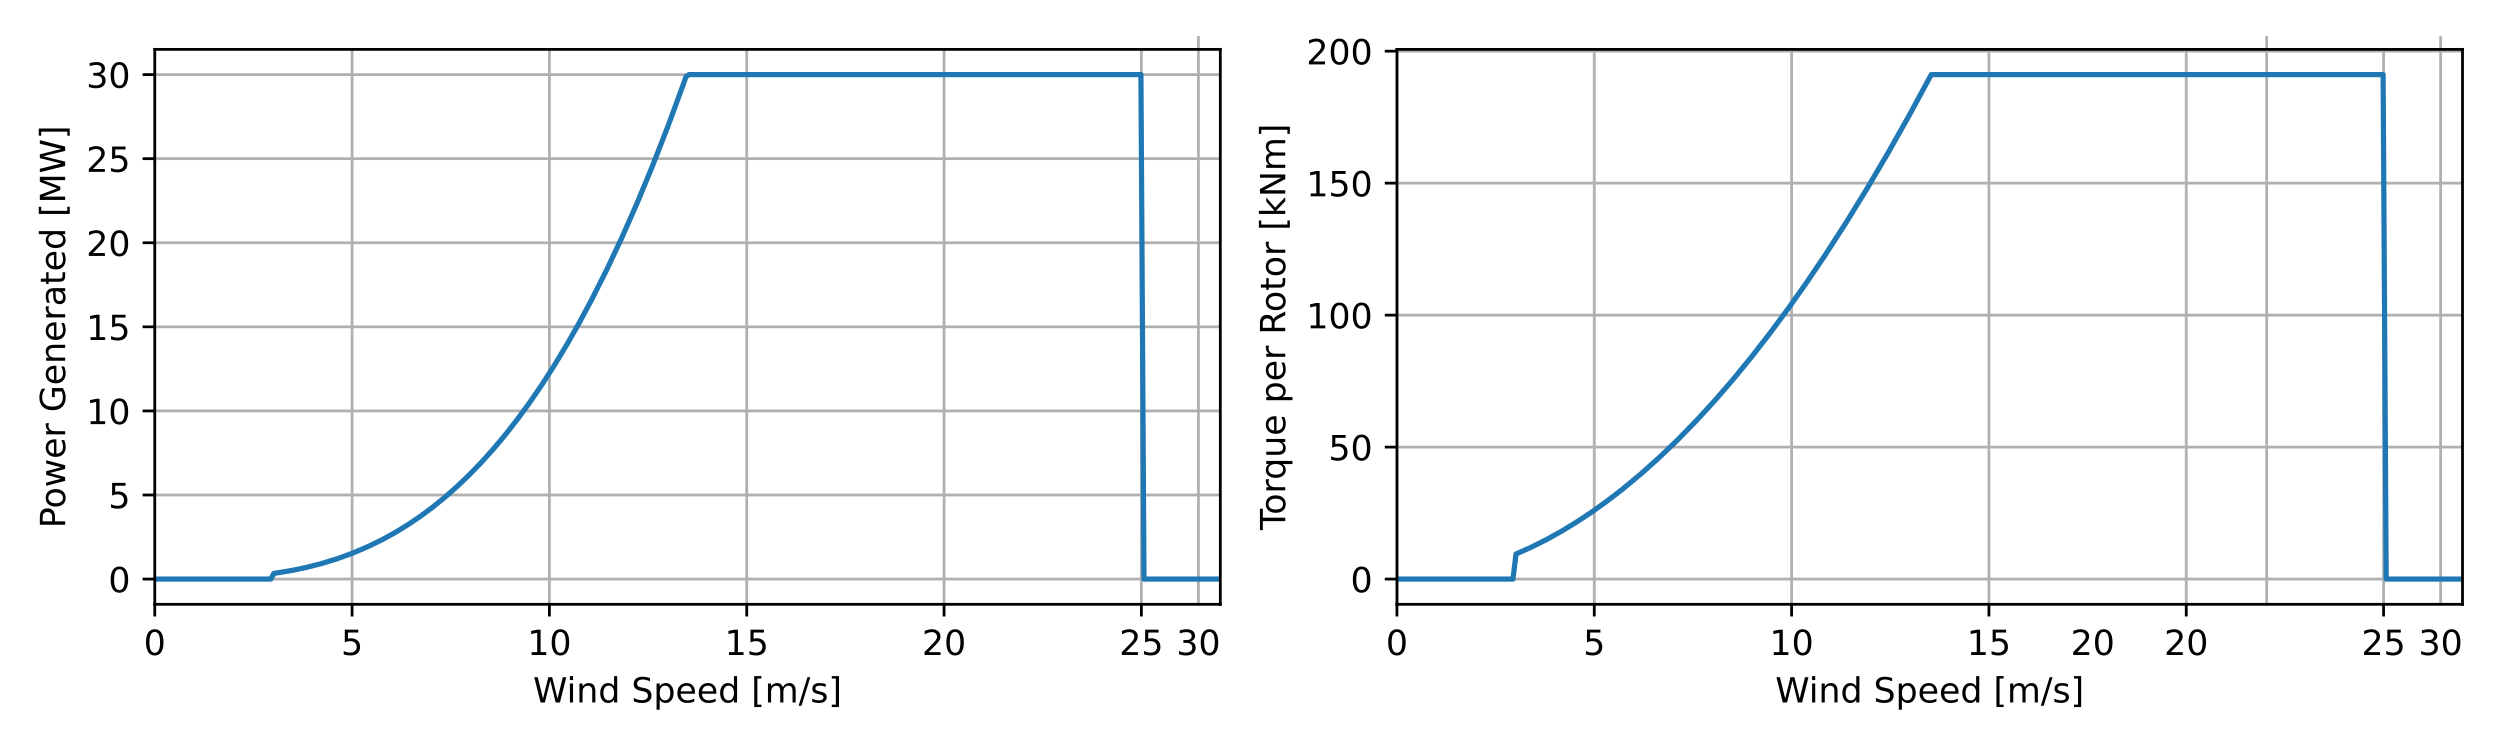
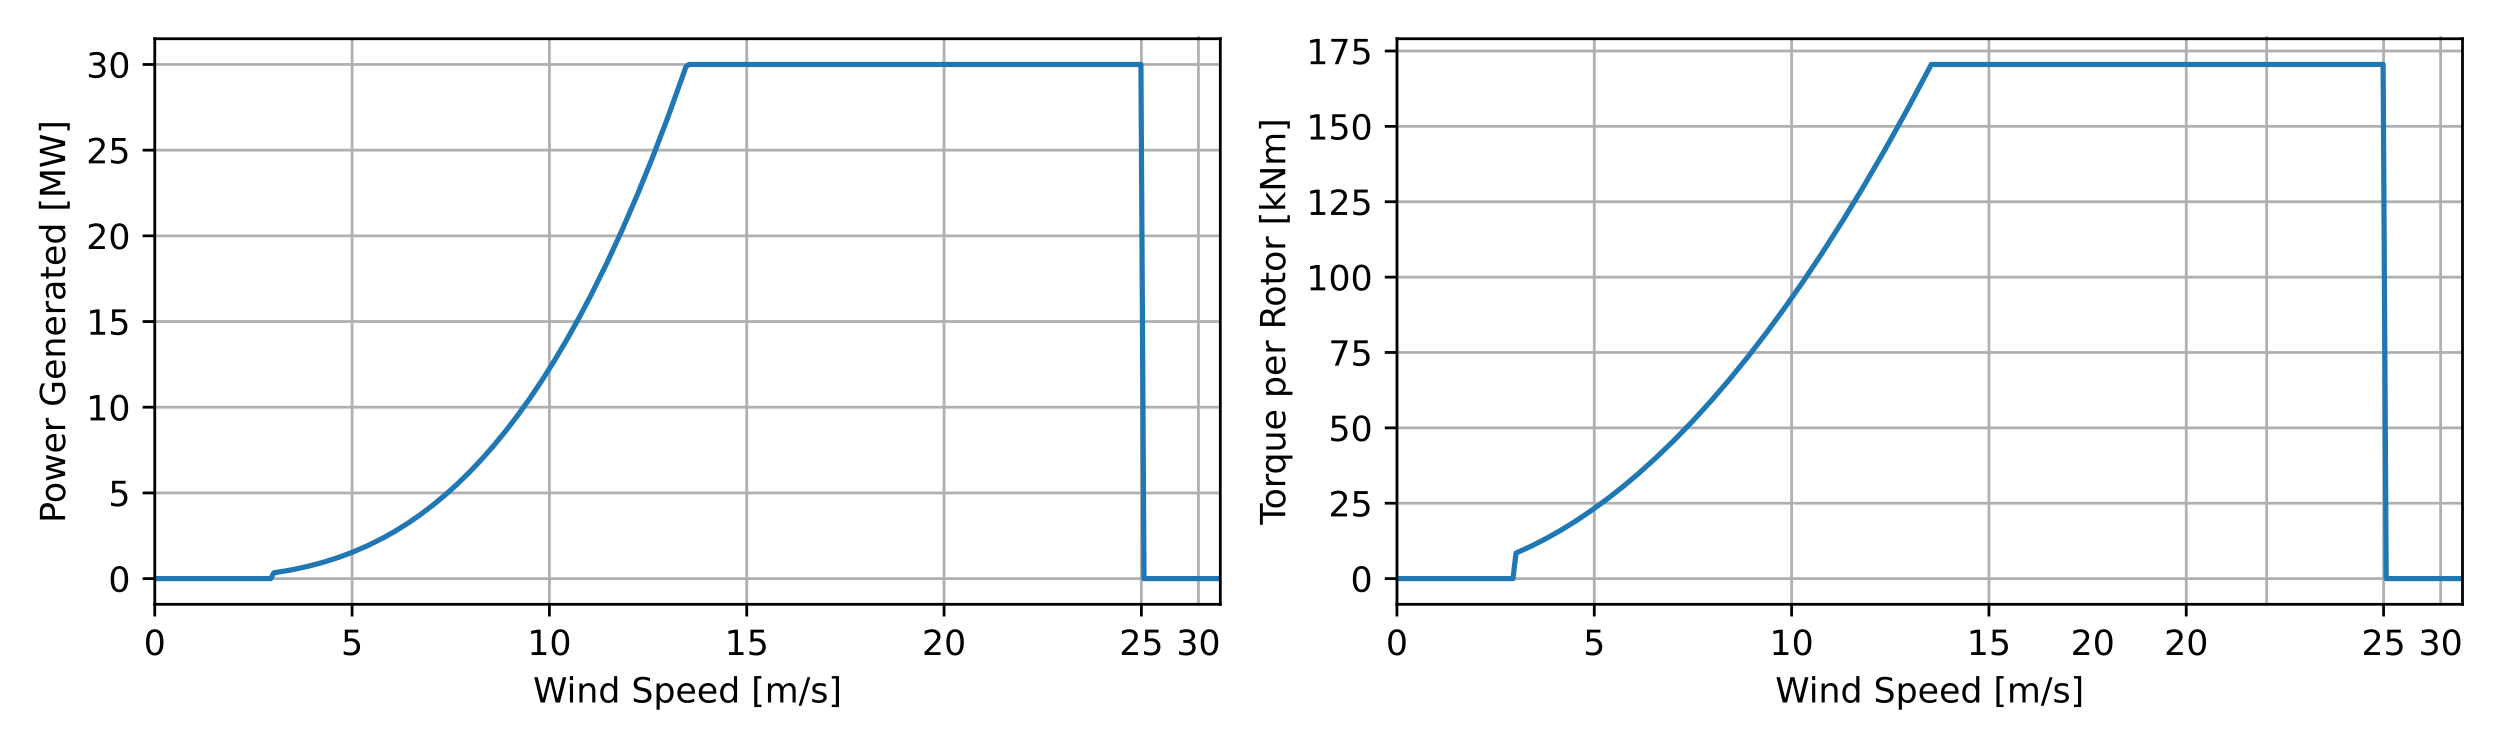
<svg xmlns="http://www.w3.org/2000/svg" xmlns:xlink="http://www.w3.org/1999/xlink" width="720pt" height="216pt" viewBox="0 0 720 216" version="1.1">
  <defs>
    <style type="text/css">*{stroke-linejoin: round; stroke-linecap: butt}</style>
  </defs>
  <g id="figure_1">
    <g id="patch_1">
      <path d="M 0 216  L 720 216  L 720 0  L 0 0  z " style="fill: #ffffff" />
    </g>
    <g id="axes_1">
      <g id="patch_2">
-         <path d="M 44.57 174.04  L 351.45 174.04  L 351.45 14.219  L 44.57 14.219  z " style="fill: #ffffff" />
+         <path d="M 44.57 174.04  L 351.45 174.04  L 351.45 11.16  L 44.57 11.16  z " style="fill: #ffffff" />
      </g>
      <g id="matplotlib.axis_1">
        <g id="xtick_1">
          <g id="line2d_1">
-             <path d="M 44.57 174.04  L 44.57 14.219  " clip-path="url(#p1d4675666b)" style="fill: none; stroke: #b0b0b0; stroke-width: 0.8; stroke-linecap: square" />
+             <path d="M 44.57 174.04  L 44.57 11.16  " clip-path="url(#p6509c32ba3)" style="fill: none; stroke: #b0b0b0; stroke-width: 0.8; stroke-linecap: square" />
          </g>
          <g id="line2d_2">
            <defs>
-               <path id="m14a64053a7" d="M 0 0  L 0 3.5  " style="stroke: #000000; stroke-width: 0.8" />
+               <path id="mec71f50dfd" d="M 0 0  L 0 3.5  " style="stroke: #000000; stroke-width: 0.8" />
            </defs>
            <g>
-               <use xlink:href="#m14a64053a7" x="44.57" y="174.04" style="stroke: #000000; stroke-width: 0.8" />
+               <use xlink:href="#mec71f50dfd" x="44.57" y="174.04" style="stroke: #000000; stroke-width: 0.8" />
            </g>
          </g>
          <g id="text_1">
            <g transform="translate(41.38875 188.6384) scale(0.1 -0.1)">
              <defs>
                <path id="DejaVuSans-30" d="M 2034 4250  Q 1547 4250 1301 3770  Q 1056 3291 1056 2328  Q 1056 1369 1301 889  Q 1547 409 2034 409  Q 2525 409 2770 889  Q 3016 1369 3016 2328  Q 3016 3291 2770 3770  Q 2525 4250 2034 4250  z M 2034 4750  Q 2819 4750 3233 4129  Q 3647 3509 3647 2328  Q 3647 1150 3233 529  Q 2819 -91 2034 -91  Q 1250 -91 836 529  Q 422 1150 422 2328  Q 422 3509 836 4129  Q 1250 4750 2034 4750  z " transform="scale(0.015625)" />
              </defs>
              <use xlink:href="#DejaVuSans-30" />
            </g>
          </g>
        </g>
        <g id="xtick_2">
          <g id="line2d_3">
-             <path d="M 101.4 174.04  L 101.4 14.219  " clip-path="url(#p1d4675666b)" style="fill: none; stroke: #b0b0b0; stroke-width: 0.8; stroke-linecap: square" />
+             <path d="M 101.4 174.04  L 101.4 11.16  " clip-path="url(#p6509c32ba3)" style="fill: none; stroke: #b0b0b0; stroke-width: 0.8; stroke-linecap: square" />
          </g>
          <g id="line2d_4">
            <g>
-               <use xlink:href="#m14a64053a7" x="101.4" y="174.04" style="stroke: #000000; stroke-width: 0.8" />
+               <use xlink:href="#mec71f50dfd" x="101.4" y="174.04" style="stroke: #000000; stroke-width: 0.8" />
            </g>
          </g>
          <g id="text_2">
            <g transform="translate(98.21838 188.6384) scale(0.1 -0.1)">
              <defs>
                <path id="DejaVuSans-35" d="M 691 4666  L 3169 4666  L 3169 4134  L 1269 4134  L 1269 2991  Q 1406 3038 1543 3061  Q 1681 3084 1819 3084  Q 2600 3084 3056 2656  Q 3513 2228 3513 1497  Q 3513 744 3044 326  Q 2575 -91 1722 -91  Q 1428 -91 1123 -41  Q 819 9 494 109  L 494 744  Q 775 591 1075 516  Q 1375 441 1709 441  Q 2250 441 2565 725  Q 2881 1009 2881 1497  Q 2881 1984 2565 2268  Q 2250 2553 1709 2553  Q 1456 2553 1204 2497  Q 953 2441 691 2322  L 691 4666  z " transform="scale(0.015625)" />
              </defs>
              <use xlink:href="#DejaVuSans-35" />
            </g>
          </g>
        </g>
        <g id="xtick_3">
          <g id="line2d_5">
-             <path d="M 158.229 174.04  L 158.229 14.219  " clip-path="url(#p1d4675666b)" style="fill: none; stroke: #b0b0b0; stroke-width: 0.8; stroke-linecap: square" />
+             <path d="M 158.229 174.04  L 158.229 11.16  " clip-path="url(#p6509c32ba3)" style="fill: none; stroke: #b0b0b0; stroke-width: 0.8; stroke-linecap: square" />
          </g>
          <g id="line2d_6">
            <g>
-               <use xlink:href="#m14a64053a7" x="158.229" y="174.04" style="stroke: #000000; stroke-width: 0.8" />
+               <use xlink:href="#mec71f50dfd" x="158.229" y="174.04" style="stroke: #000000; stroke-width: 0.8" />
            </g>
          </g>
          <g id="text_3">
            <g transform="translate(151.8668 188.6384) scale(0.1 -0.1)">
              <defs>
                <path id="DejaVuSans-31" d="M 794 531  L 1825 531  L 1825 4091  L 703 3866  L 703 4441  L 1819 4666  L 2450 4666  L 2450 531  L 3481 531  L 3481 0  L 794 0  L 794 531  z " transform="scale(0.015625)" />
              </defs>
              <use xlink:href="#DejaVuSans-31" />
              <use xlink:href="#DejaVuSans-30" x="63.623" />
            </g>
          </g>
        </g>
        <g id="xtick_4">
          <g id="line2d_7">
-             <path d="M 215.059 174.04  L 215.059 14.219  " clip-path="url(#p1d4675666b)" style="fill: none; stroke: #b0b0b0; stroke-width: 0.8; stroke-linecap: square" />
+             <path d="M 215.059 174.04  L 215.059 11.16  " clip-path="url(#p6509c32ba3)" style="fill: none; stroke: #b0b0b0; stroke-width: 0.8; stroke-linecap: square" />
          </g>
          <g id="line2d_8">
            <g>
-               <use xlink:href="#m14a64053a7" x="215.059" y="174.04" style="stroke: #000000; stroke-width: 0.8" />
+               <use xlink:href="#mec71f50dfd" x="215.059" y="174.04" style="stroke: #000000; stroke-width: 0.8" />
            </g>
          </g>
          <g id="text_4">
            <g transform="translate(208.6964 188.6384) scale(0.1 -0.1)">
              <use xlink:href="#DejaVuSans-31" />
              <use xlink:href="#DejaVuSans-35" x="63.623" />
            </g>
          </g>
        </g>
        <g id="xtick_5">
          <g id="line2d_9">
-             <path d="M 271.889 174.04  L 271.889 14.219  " clip-path="url(#p1d4675666b)" style="fill: none; stroke: #b0b0b0; stroke-width: 0.8; stroke-linecap: square" />
+             <path d="M 271.889 174.04  L 271.889 11.16  " clip-path="url(#p6509c32ba3)" style="fill: none; stroke: #b0b0b0; stroke-width: 0.8; stroke-linecap: square" />
          </g>
          <g id="line2d_10">
            <g>
-               <use xlink:href="#m14a64053a7" x="271.889" y="174.04" style="stroke: #000000; stroke-width: 0.8" />
+               <use xlink:href="#mec71f50dfd" x="271.889" y="174.04" style="stroke: #000000; stroke-width: 0.8" />
            </g>
          </g>
          <g id="text_5">
            <g transform="translate(265.526 188.6384) scale(0.1 -0.1)">
              <defs>
                <path id="DejaVuSans-32" d="M 1228 531  L 3431 531  L 3431 0  L 469 0  L 469 531  Q 828 903 1448 1529  Q 2069 2156 2228 2338  Q 2531 2678 2651 2914  Q 2772 3150 2772 3378  Q 2772 3750 2511 3984  Q 2250 4219 1831 4219  Q 1534 4219 1204 4116  Q 875 4013 500 3803  L 500 4441  Q 881 4594 1212 4672  Q 1544 4750 1819 4750  Q 2544 4750 2975 4387  Q 3406 4025 3406 3419  Q 3406 3131 3298 2873  Q 3191 2616 2906 2266  Q 2828 2175 2409 1742  Q 1991 1309 1228 531  z " transform="scale(0.015625)" />
              </defs>
              <use xlink:href="#DejaVuSans-32" />
              <use xlink:href="#DejaVuSans-30" x="63.623" />
            </g>
          </g>
        </g>
        <g id="xtick_6">
          <g id="line2d_11">
-             <path d="M 328.718 174.04  L 328.718 14.219  " clip-path="url(#p1d4675666b)" style="fill: none; stroke: #b0b0b0; stroke-width: 0.8; stroke-linecap: square" />
+             <path d="M 328.718 174.04  L 328.718 11.16  " clip-path="url(#p6509c32ba3)" style="fill: none; stroke: #b0b0b0; stroke-width: 0.8; stroke-linecap: square" />
          </g>
          <g id="line2d_12">
            <g>
-               <use xlink:href="#m14a64053a7" x="328.718" y="174.04" style="stroke: #000000; stroke-width: 0.8" />
+               <use xlink:href="#mec71f50dfd" x="328.718" y="174.04" style="stroke: #000000; stroke-width: 0.8" />
            </g>
          </g>
          <g id="text_6">
            <g transform="translate(322.3556 188.6384) scale(0.1 -0.1)">
              <use xlink:href="#DejaVuSans-32" />
              <use xlink:href="#DejaVuSans-35" x="63.623" />
            </g>
          </g>
        </g>
        <g id="xtick_7">
          <g id="line2d_13">
            <path d="M 345.15 174.04  L 345.15 10.8  " clip-path="url(#pba02315aa2)" style="fill: none; stroke: #b0b0b0; stroke-width: 0.8; stroke-linecap: square" />
          </g>
          <g id="line2d_14">
            <g>
              <use xlink:href="#m69f1513c51" x="345.15" y="174.04" style="stroke: #000000; stroke-width: 0.8" />
            </g>
          </g>
          <g id="text_7">
            <g transform="translate(338.7875 188.6384) scale(0.1 -0.1)">
              <defs>
                <path id="DejaVuSans-33" d="M 2597 2516  Q 3050 2419 3304 2112  Q 3559 1806 3559 1356  Q 3559 666 3084 287  Q 2609 -91 1734 -91  Q 1441 -91 1130 -33  Q 819 25 488 141  L 488 750  Q 750 597 1062 519  Q 1375 441 1716 441  Q 2309 441 2620 675  Q 2931 909 2931 1356  Q 2931 1769 2642 2001  Q 2353 2234 1838 2234  L 1294 2234  L 1294 2753  L 1863 2753  Q 2328 2753 2575 2939  Q 2822 3125 2822 3475  Q 2822 3834 2567 4026  Q 2313 4219 1838 4219  Q 1578 4219 1281 4162  Q 984 4106 628 3988  L 628 4550  Q 988 4650 1302 4700  Q 1616 4750 1894 4750  Q 2613 4750 3031 4423  Q 3450 4097 3450 3541  Q 3450 3153 3228 2886  Q 3006 2619 2597 2516  z " transform="scale(0.015625)" />
              </defs>
              <use xlink:href="#DejaVuSans-33" />
              <use xlink:href="#DejaVuSans-30" x="63.623" />
            </g>
          </g>
        </g>
        <g id="text_8">
          <g transform="translate(153.5319 202.3166) scale(0.1 -0.1)">
            <defs>
              <path id="DejaVuSans-57" d="M 213 4666  L 850 4666  L 1831 722  L 2809 4666  L 3519 4666  L 4500 722  L 5478 4666  L 6119 4666  L 4947 0  L 4153 0  L 3169 4050  L 2175 0  L 1381 0  L 213 4666  z " transform="scale(0.015625)" />
              <path id="DejaVuSans-69" d="M 603 3500  L 1178 3500  L 1178 0  L 603 0  L 603 3500  z M 603 4863  L 1178 4863  L 1178 4134  L 603 4134  L 603 4863  z " transform="scale(0.015625)" />
              <path id="DejaVuSans-6e" d="M 3513 2113  L 3513 0  L 2938 0  L 2938 2094  Q 2938 2591 2744 2837  Q 2550 3084 2163 3084  Q 1697 3084 1428 2787  Q 1159 2491 1159 1978  L 1159 0  L 581 0  L 581 3500  L 1159 3500  L 1159 2956  Q 1366 3272 1645 3428  Q 1925 3584 2291 3584  Q 2894 3584 3203 3211  Q 3513 2838 3513 2113  z " transform="scale(0.015625)" />
              <path id="DejaVuSans-64" d="M 2906 2969  L 2906 4863  L 3481 4863  L 3481 0  L 2906 0  L 2906 525  Q 2725 213 2448 61  Q 2172 -91 1784 -91  Q 1150 -91 751 415  Q 353 922 353 1747  Q 353 2572 751 3078  Q 1150 3584 1784 3584  Q 2172 3584 2448 3432  Q 2725 3281 2906 2969  z M 947 1747  Q 947 1113 1208 752  Q 1469 391 1925 391  Q 2381 391 2643 752  Q 2906 1113 2906 1747  Q 2906 2381 2643 2742  Q 2381 3103 1925 3103  Q 1469 3103 1208 2742  Q 947 2381 947 1747  z " transform="scale(0.015625)" />
              <path id="DejaVuSans-20" transform="scale(0.015625)" />
              <path id="DejaVuSans-53" d="M 3425 4513  L 3425 3897  Q 3066 4069 2747 4153  Q 2428 4238 2131 4238  Q 1616 4238 1336 4038  Q 1056 3838 1056 3469  Q 1056 3159 1242 3001  Q 1428 2844 1947 2747  L 2328 2669  Q 3034 2534 3370 2195  Q 3706 1856 3706 1288  Q 3706 609 3251 259  Q 2797 -91 1919 -91  Q 1588 -91 1214 -16  Q 841 59 441 206  L 441 856  Q 825 641 1194 531  Q 1563 422 1919 422  Q 2459 422 2753 634  Q 3047 847 3047 1241  Q 3047 1584 2836 1778  Q 2625 1972 2144 2069  L 1759 2144  Q 1053 2284 737 2584  Q 422 2884 422 3419  Q 422 4038 858 4394  Q 1294 4750 2059 4750  Q 2388 4750 2728 4690  Q 3069 4631 3425 4513  z " transform="scale(0.015625)" />
              <path id="DejaVuSans-70" d="M 1159 525  L 1159 -1331  L 581 -1331  L 581 3500  L 1159 3500  L 1159 2969  Q 1341 3281 1617 3432  Q 1894 3584 2278 3584  Q 2916 3584 3314 3078  Q 3713 2572 3713 1747  Q 3713 922 3314 415  Q 2916 -91 2278 -91  Q 1894 -91 1617 61  Q 1341 213 1159 525  z M 3116 1747  Q 3116 2381 2855 2742  Q 2594 3103 2138 3103  Q 1681 3103 1420 2742  Q 1159 2381 1159 1747  Q 1159 1113 1420 752  Q 1681 391 2138 391  Q 2594 391 2855 752  Q 3116 1113 3116 1747  z " transform="scale(0.015625)" />
              <path id="DejaVuSans-65" d="M 3597 1894  L 3597 1613  L 953 1613  Q 991 1019 1311 708  Q 1631 397 2203 397  Q 2534 397 2845 478  Q 3156 559 3463 722  L 3463 178  Q 3153 47 2828 -22  Q 2503 -91 2169 -91  Q 1331 -91 842 396  Q 353 884 353 1716  Q 353 2575 817 3079  Q 1281 3584 2069 3584  Q 2775 3584 3186 3129  Q 3597 2675 3597 1894  z M 3022 2063  Q 3016 2534 2758 2815  Q 2500 3097 2075 3097  Q 1594 3097 1305 2825  Q 1016 2553 972 2059  L 3022 2063  z " transform="scale(0.015625)" />
              <path id="DejaVuSans-5b" d="M 550 4863  L 1875 4863  L 1875 4416  L 1125 4416  L 1125 -397  L 1875 -397  L 1875 -844  L 550 -844  L 550 4863  z " transform="scale(0.015625)" />
              <path id="DejaVuSans-6d" d="M 3328 2828  Q 3544 3216 3844 3400  Q 4144 3584 4550 3584  Q 5097 3584 5394 3201  Q 5691 2819 5691 2113  L 5691 0  L 5113 0  L 5113 2094  Q 5113 2597 4934 2840  Q 4756 3084 4391 3084  Q 3944 3084 3684 2787  Q 3425 2491 3425 1978  L 3425 0  L 2847 0  L 2847 2094  Q 2847 2600 2669 2842  Q 2491 3084 2119 3084  Q 1678 3084 1418 2786  Q 1159 2488 1159 1978  L 1159 0  L 581 0  L 581 3500  L 1159 3500  L 1159 2956  Q 1356 3278 1631 3431  Q 1906 3584 2284 3584  Q 2666 3584 2933 3390  Q 3200 3197 3328 2828  z " transform="scale(0.015625)" />
              <path id="DejaVuSans-2f" d="M 1625 4666  L 2156 4666  L 531 -594  L 0 -594  L 1625 4666  z " transform="scale(0.015625)" />
              <path id="DejaVuSans-73" d="M 2834 3397  L 2834 2853  Q 2591 2978 2328 3040  Q 2066 3103 1784 3103  Q 1356 3103 1142 2972  Q 928 2841 928 2578  Q 928 2378 1081 2264  Q 1234 2150 1697 2047  L 1894 2003  Q 2506 1872 2764 1633  Q 3022 1394 3022 966  Q 3022 478 2636 193  Q 2250 -91 1575 -91  Q 1294 -91 989 -36  Q 684 19 347 128  L 347 722  Q 666 556 975 473  Q 1284 391 1588 391  Q 1994 391 2212 530  Q 2431 669 2431 922  Q 2431 1156 2273 1281  Q 2116 1406 1581 1522  L 1381 1569  Q 847 1681 609 1914  Q 372 2147 372 2553  Q 372 3047 722 3315  Q 1072 3584 1716 3584  Q 2034 3584 2315 3537  Q 2597 3491 2834 3397  z " transform="scale(0.015625)" />
              <path id="DejaVuSans-5d" d="M 1947 4863  L 1947 -844  L 622 -844  L 622 -397  L 1369 -397  L 1369 4416  L 622 4416  L 622 4863  L 1947 4863  z " transform="scale(0.015625)" />
            </defs>
            <use xlink:href="#DejaVuSans-57" />
            <use xlink:href="#DejaVuSans-69" x="96.627" />
            <use xlink:href="#DejaVuSans-6e" x="124.41" />
            <use xlink:href="#DejaVuSans-64" x="187.789" />
            <use xlink:href="#DejaVuSans-20" x="251.266" />
            <use xlink:href="#DejaVuSans-53" x="283.053" />
            <use xlink:href="#DejaVuSans-70" x="346.529" />
            <use xlink:href="#DejaVuSans-65" x="410.006" />
            <use xlink:href="#DejaVuSans-65" x="471.529" />
            <use xlink:href="#DejaVuSans-64" x="533.053" />
            <use xlink:href="#DejaVuSans-20" x="596.529" />
            <use xlink:href="#DejaVuSans-5b" x="628.316" />
            <use xlink:href="#DejaVuSans-6d" x="667.33" />
            <use xlink:href="#DejaVuSans-2f" x="764.742" />
            <use xlink:href="#DejaVuSans-73" x="798.434" />
            <use xlink:href="#DejaVuSans-5d" x="850.533" />
          </g>
        </g>
      </g>
      <g id="matplotlib.axis_2">
        <g id="ytick_1">
          <g id="line2d_13">
-             <path d="M 44.57 166.775  L 351.45 166.775  " clip-path="url(#p1d4675666b)" style="fill: none; stroke: #b0b0b0; stroke-width: 0.8; stroke-linecap: square" />
+             <path d="M 44.57 166.636  L 351.45 166.636  " clip-path="url(#p6509c32ba3)" style="fill: none; stroke: #b0b0b0; stroke-width: 0.8; stroke-linecap: square" />
          </g>
          <g id="line2d_14">
            <defs>
-               <path id="m41e7b61bcc" d="M 0 0  L -3.5 0  " style="stroke: #000000; stroke-width: 0.8" />
+               <path id="m50704ed77e" d="M 0 0  L -3.5 0  " style="stroke: #000000; stroke-width: 0.8" />
            </defs>
            <g>
-               <use xlink:href="#m41e7b61bcc" x="44.57" y="166.775" style="stroke: #000000; stroke-width: 0.8" />
+               <use xlink:href="#m50704ed77e" x="44.57" y="166.636" style="stroke: #000000; stroke-width: 0.8" />
            </g>
          </g>
          <g id="text_8">
-             <g transform="translate(31.2075 170.5746) scale(0.1 -0.1)">
+             <g transform="translate(31.2075 170.4356) scale(0.1 -0.1)">
              <use xlink:href="#DejaVuSans-30" />
            </g>
          </g>
        </g>
        <g id="ytick_2">
          <g id="line2d_15">
-             <path d="M 44.57 142.56  L 351.45 142.56  " clip-path="url(#p1d4675666b)" style="fill: none; stroke: #b0b0b0; stroke-width: 0.8; stroke-linecap: square" />
+             <path d="M 44.57 141.958  L 351.45 141.958  " clip-path="url(#p6509c32ba3)" style="fill: none; stroke: #b0b0b0; stroke-width: 0.8; stroke-linecap: square" />
          </g>
          <g id="line2d_16">
            <g>
-               <use xlink:href="#m41e7b61bcc" x="44.57" y="142.56" style="stroke: #000000; stroke-width: 0.8" />
+               <use xlink:href="#m50704ed77e" x="44.57" y="141.958" style="stroke: #000000; stroke-width: 0.8" />
            </g>
          </g>
          <g id="text_9">
-             <g transform="translate(31.2075 146.3593) scale(0.1 -0.1)">
+             <g transform="translate(31.2075 145.7568) scale(0.1 -0.1)">
              <use xlink:href="#DejaVuSans-35" />
            </g>
          </g>
        </g>
        <g id="ytick_3">
          <g id="line2d_17">
-             <path d="M 44.57 118.345  L 351.45 118.345  " clip-path="url(#p1d4675666b)" style="fill: none; stroke: #b0b0b0; stroke-width: 0.8; stroke-linecap: square" />
+             <path d="M 44.57 117.279  L 351.45 117.279  " clip-path="url(#p6509c32ba3)" style="fill: none; stroke: #b0b0b0; stroke-width: 0.8; stroke-linecap: square" />
          </g>
          <g id="line2d_18">
            <g>
-               <use xlink:href="#m41e7b61bcc" x="44.57" y="118.345" style="stroke: #000000; stroke-width: 0.8" />
+               <use xlink:href="#m50704ed77e" x="44.57" y="117.279" style="stroke: #000000; stroke-width: 0.8" />
            </g>
          </g>
          <g id="text_10">
-             <g transform="translate(24.845 122.144) scale(0.1 -0.1)">
+             <g transform="translate(24.845 121.0779) scale(0.1 -0.1)">
              <use xlink:href="#DejaVuSans-31" />
              <use xlink:href="#DejaVuSans-30" x="63.623" />
            </g>
          </g>
        </g>
        <g id="ytick_4">
          <g id="line2d_19">
-             <path d="M 44.57 94.13  L 351.45 94.13  " clip-path="url(#p1d4675666b)" style="fill: none; stroke: #b0b0b0; stroke-width: 0.8; stroke-linecap: square" />
+             <path d="M 44.57 92.6  L 351.45 92.6  " clip-path="url(#p6509c32ba3)" style="fill: none; stroke: #b0b0b0; stroke-width: 0.8; stroke-linecap: square" />
          </g>
          <g id="line2d_20">
            <g>
-               <use xlink:href="#m41e7b61bcc" x="44.57" y="94.13" style="stroke: #000000; stroke-width: 0.8" />
+               <use xlink:href="#m50704ed77e" x="44.57" y="92.6" style="stroke: #000000; stroke-width: 0.8" />
            </g>
          </g>
          <g id="text_11">
-             <g transform="translate(24.845 97.92874) scale(0.1 -0.1)">
+             <g transform="translate(24.845 96.39913) scale(0.1 -0.1)">
              <use xlink:href="#DejaVuSans-31" />
              <use xlink:href="#DejaVuSans-35" x="63.623" />
            </g>
          </g>
        </g>
        <g id="ytick_5">
          <g id="line2d_21">
-             <path d="M 44.57 69.914  L 351.45 69.914  " clip-path="url(#p1d4675666b)" style="fill: none; stroke: #b0b0b0; stroke-width: 0.8; stroke-linecap: square" />
+             <path d="M 44.57 67.921  L 351.45 67.921  " clip-path="url(#p6509c32ba3)" style="fill: none; stroke: #b0b0b0; stroke-width: 0.8; stroke-linecap: square" />
          </g>
          <g id="line2d_22">
            <g>
-               <use xlink:href="#m41e7b61bcc" x="44.57" y="69.914" style="stroke: #000000; stroke-width: 0.8" />
+               <use xlink:href="#m50704ed77e" x="44.57" y="67.921" style="stroke: #000000; stroke-width: 0.8" />
            </g>
          </g>
          <g id="text_12">
-             <g transform="translate(24.845 73.71345) scale(0.1 -0.1)">
+             <g transform="translate(24.845 71.72032) scale(0.1 -0.1)">
              <use xlink:href="#DejaVuSans-32" />
              <use xlink:href="#DejaVuSans-30" x="63.623" />
            </g>
          </g>
        </g>
        <g id="ytick_6">
          <g id="line2d_23">
-             <path d="M 44.57 45.699  L 351.45 45.699  " clip-path="url(#p1d4675666b)" style="fill: none; stroke: #b0b0b0; stroke-width: 0.8; stroke-linecap: square" />
+             <path d="M 44.57 43.242  L 351.45 43.242  " clip-path="url(#p6509c32ba3)" style="fill: none; stroke: #b0b0b0; stroke-width: 0.8; stroke-linecap: square" />
          </g>
          <g id="line2d_24">
            <g>
-               <use xlink:href="#m41e7b61bcc" x="44.57" y="45.699" style="stroke: #000000; stroke-width: 0.8" />
+               <use xlink:href="#m50704ed77e" x="44.57" y="43.242" style="stroke: #000000; stroke-width: 0.8" />
            </g>
          </g>
          <g id="text_13">
-             <g transform="translate(24.845 49.49815) scale(0.1 -0.1)">
+             <g transform="translate(24.845 47.04151) scale(0.1 -0.1)">
              <use xlink:href="#DejaVuSans-32" />
              <use xlink:href="#DejaVuSans-35" x="63.623" />
            </g>
          </g>
        </g>
        <g id="ytick_7">
          <g id="line2d_25">
-             <path d="M 44.57 21.484  L 351.45 21.484  " clip-path="url(#p1d4675666b)" style="fill: none; stroke: #b0b0b0; stroke-width: 0.8; stroke-linecap: square" />
+             <path d="M 44.57 18.563  L 351.45 18.563  " clip-path="url(#p6509c32ba3)" style="fill: none; stroke: #b0b0b0; stroke-width: 0.8; stroke-linecap: square" />
          </g>
          <g id="line2d_26">
            <g>
-               <use xlink:href="#m41e7b61bcc" x="44.57" y="21.484" style="stroke: #000000; stroke-width: 0.8" />
+               <use xlink:href="#m50704ed77e" x="44.57" y="18.563" style="stroke: #000000; stroke-width: 0.8" />
            </g>
          </g>
          <g id="text_14">
-             <g transform="translate(24.845 25.28286) scale(0.1 -0.1)">
+             <g transform="translate(24.845 22.36269) scale(0.1 -0.1)">
              <defs>
                <path id="DejaVuSans-33" d="M 2597 2516  Q 3050 2419 3304 2112  Q 3559 1806 3559 1356  Q 3559 666 3084 287  Q 2609 -91 1734 -91  Q 1441 -91 1130 -33  Q 819 25 488 141  L 488 750  Q 750 597 1062 519  Q 1375 441 1716 441  Q 2309 441 2620 675  Q 2931 909 2931 1356  Q 2931 1769 2642 2001  Q 2353 2234 1838 2234  L 1294 2234  L 1294 2753  L 1863 2753  Q 2328 2753 2575 2939  Q 2822 3125 2822 3475  Q 2822 3834 2567 4026  Q 2313 4219 1838 4219  Q 1578 4219 1281 4162  Q 984 4106 628 3988  L 628 4550  Q 988 4650 1302 4700  Q 1616 4750 1894 4750  Q 2613 4750 3031 4423  Q 3450 4097 3450 3541  Q 3450 3153 3228 2886  Q 3006 2619 2597 2516  z " transform="scale(0.015625)" />
              </defs>
              <use xlink:href="#DejaVuSans-33" />
              <use xlink:href="#DejaVuSans-30" x="63.623" />
            </g>
          </g>
        </g>
        <g id="text_15">
-           <g transform="translate(18.76531 152.1077) rotate(-90) scale(0.1 -0.1)">
+           <g transform="translate(18.76531 150.578) rotate(-90) scale(0.1 -0.1)">
            <defs>
              <path id="DejaVuSans-50" d="M 1259 4147  L 1259 2394  L 2053 2394  Q 2494 2394 2734 2622  Q 2975 2850 2975 3272  Q 2975 3691 2734 3919  Q 2494 4147 2053 4147  L 1259 4147  z M 628 4666  L 2053 4666  Q 2838 4666 3239 4311  Q 3641 3956 3641 3272  Q 3641 2581 3239 2228  Q 2838 1875 2053 1875  L 1259 1875  L 1259 0  L 628 0  L 628 4666  z " transform="scale(0.015625)" />
              <path id="DejaVuSans-6f" d="M 1959 3097  Q 1497 3097 1228 2736  Q 959 2375 959 1747  Q 959 1119 1226 758  Q 1494 397 1959 397  Q 2419 397 2687 759  Q 2956 1122 2956 1747  Q 2956 2369 2687 2733  Q 2419 3097 1959 3097  z M 1959 3584  Q 2709 3584 3137 3096  Q 3566 2609 3566 1747  Q 3566 888 3137 398  Q 2709 -91 1959 -91  Q 1206 -91 779 398  Q 353 888 353 1747  Q 353 2609 779 3096  Q 1206 3584 1959 3584  z " transform="scale(0.015625)" />
              <path id="DejaVuSans-77" d="M 269 3500  L 844 3500  L 1563 769  L 2278 3500  L 2956 3500  L 3675 769  L 4391 3500  L 4966 3500  L 4050 0  L 3372 0  L 2619 2869  L 1863 0  L 1184 0  L 269 3500  z " transform="scale(0.015625)" />
              <path id="DejaVuSans-72" d="M 2631 2963  Q 2534 3019 2420 3045  Q 2306 3072 2169 3072  Q 1681 3072 1420 2755  Q 1159 2438 1159 1844  L 1159 0  L 581 0  L 581 3500  L 1159 3500  L 1159 2956  Q 1341 3275 1631 3429  Q 1922 3584 2338 3584  Q 2397 3584 2469 3576  Q 2541 3569 2628 3553  L 2631 2963  z " transform="scale(0.015625)" />
              <path id="DejaVuSans-47" d="M 3809 666  L 3809 1919  L 2778 1919  L 2778 2438  L 4434 2438  L 4434 434  Q 4069 175 3628 42  Q 3188 -91 2688 -91  Q 1594 -91 976 548  Q 359 1188 359 2328  Q 359 3472 976 4111  Q 1594 4750 2688 4750  Q 3144 4750 3555 4637  Q 3966 4525 4313 4306  L 4313 3634  Q 3963 3931 3569 4081  Q 3175 4231 2741 4231  Q 1884 4231 1454 3753  Q 1025 3275 1025 2328  Q 1025 1384 1454 906  Q 1884 428 2741 428  Q 3075 428 3337 486  Q 3600 544 3809 666  z " transform="scale(0.015625)" />
              <path id="DejaVuSans-61" d="M 2194 1759  Q 1497 1759 1228 1600  Q 959 1441 959 1056  Q 959 750 1161 570  Q 1363 391 1709 391  Q 2188 391 2477 730  Q 2766 1069 2766 1631  L 2766 1759  L 2194 1759  z M 3341 1997  L 3341 0  L 2766 0  L 2766 531  Q 2569 213 2275 61  Q 1981 -91 1556 -91  Q 1019 -91 701 211  Q 384 513 384 1019  Q 384 1609 779 1909  Q 1175 2209 1959 2209  L 2766 2209  L 2766 2266  Q 2766 2663 2505 2880  Q 2244 3097 1772 3097  Q 1472 3097 1187 3025  Q 903 2953 641 2809  L 641 3341  Q 956 3463 1253 3523  Q 1550 3584 1831 3584  Q 2591 3584 2966 3190  Q 3341 2797 3341 1997  z " transform="scale(0.015625)" />
              <path id="DejaVuSans-74" d="M 1172 4494  L 1172 3500  L 2356 3500  L 2356 3053  L 1172 3053  L 1172 1153  Q 1172 725 1289 603  Q 1406 481 1766 481  L 2356 481  L 2356 0  L 1766 0  Q 1100 0 847 248  Q 594 497 594 1153  L 594 3053  L 172 3053  L 172 3500  L 594 3500  L 594 4494  L 1172 4494  z " transform="scale(0.015625)" />
              <path id="DejaVuSans-4d" d="M 628 4666  L 1569 4666  L 2759 1491  L 3956 4666  L 4897 4666  L 4897 0  L 4281 0  L 4281 4097  L 3078 897  L 2444 897  L 1241 4097  L 1241 0  L 628 0  L 628 4666  z " transform="scale(0.015625)" />
            </defs>
            <use xlink:href="#DejaVuSans-50" />
            <use xlink:href="#DejaVuSans-6f" x="56.678" />
            <use xlink:href="#DejaVuSans-77" x="117.859" />
            <use xlink:href="#DejaVuSans-65" x="199.646" />
            <use xlink:href="#DejaVuSans-72" x="261.17" />
            <use xlink:href="#DejaVuSans-20" x="302.283" />
            <use xlink:href="#DejaVuSans-47" x="334.07" />
            <use xlink:href="#DejaVuSans-65" x="411.561" />
            <use xlink:href="#DejaVuSans-6e" x="473.084" />
            <use xlink:href="#DejaVuSans-65" x="536.463" />
            <use xlink:href="#DejaVuSans-72" x="597.986" />
            <use xlink:href="#DejaVuSans-61" x="639.1" />
            <use xlink:href="#DejaVuSans-74" x="700.379" />
            <use xlink:href="#DejaVuSans-65" x="739.588" />
            <use xlink:href="#DejaVuSans-64" x="801.111" />
            <use xlink:href="#DejaVuSans-20" x="864.588" />
            <use xlink:href="#DejaVuSans-5b" x="896.375" />
            <use xlink:href="#DejaVuSans-4d" x="935.389" />
            <use xlink:href="#DejaVuSans-57" x="1021.668" />
            <use xlink:href="#DejaVuSans-5d" x="1120.545" />
          </g>
        </g>
      </g>
      <g id="line2d_27">
-         <path d="M 44.57 166.775  L 77.984 166.775  L 78.863 165.146  L 84.139 164.273  L 88.536 163.342  L 92.932 162.206  L 97.329 160.843  L 101.725 159.233  L 106.122 157.355  L 110.518 155.189  L 114.036 153.234  L 117.553 151.072  L 121.07 148.69  L 124.587 146.079  L 128.105 143.228  L 131.622 140.127  L 135.139 136.764  L 138.656 133.13  L 142.174 129.214  L 145.691 125.005  L 149.208 120.493  L 152.725 115.668  L 156.243 110.518  L 159.76 105.033  L 163.277 99.203  L 166.794 93.016  L 170.312 86.464  L 174.708 77.741  L 179.105 68.409  L 183.501 58.447  L 187.898 47.834  L 192.294 36.549  L 196.691 24.572  L 197.57 22.092  L 198.45 21.484  L 328.588 21.484  L 329.467 166.775  L 351.45 166.775  L 351.45 166.775  " clip-path="url(#p1d4675666b)" style="fill: none; stroke: #1f77b4; stroke-width: 1.5; stroke-linecap: square" />
+         <path d="M 44.57 166.636  L 77.984 166.636  L 78.863 164.976  L 84.139 164.086  L 88.536 163.137  L 92.932 161.979  L 97.329 160.59  L 101.725 158.949  L 106.122 157.035  L 110.518 154.827  L 114.036 152.835  L 117.553 150.631  L 121.07 148.204  L 124.587 145.543  L 128.105 142.637  L 131.622 139.476  L 135.139 136.049  L 138.656 132.345  L 142.174 128.354  L 145.691 124.064  L 149.208 119.466  L 152.725 114.547  L 156.243 109.299  L 159.76 103.708  L 163.277 97.766  L 166.794 91.461  L 170.312 84.783  L 174.708 75.893  L 179.105 66.382  L 183.501 56.228  L 187.898 45.411  L 192.294 33.91  L 196.691 21.703  L 197.57 19.175  L 198.45 18.563  L 328.588 18.563  L 329.467 166.636  L 351.45 166.636  L 351.45 166.636  " clip-path="url(#p6509c32ba3)" style="fill: none; stroke: #1f77b4; stroke-width: 1.5; stroke-linecap: square" />
      </g>
      <g id="patch_3">
-         <path d="M 44.57 174.04  L 44.57 14.219  " style="fill: none; stroke: #000000; stroke-width: 0.8; stroke-linejoin: miter; stroke-linecap: square" />
+         <path d="M 44.57 174.04  L 44.57 11.16  " style="fill: none; stroke: #000000; stroke-width: 0.8; stroke-linejoin: miter; stroke-linecap: square" />
      </g>
      <g id="patch_4">
-         <path d="M 351.45 174.04  L 351.45 14.219  " style="fill: none; stroke: #000000; stroke-width: 0.8; stroke-linejoin: miter; stroke-linecap: square" />
+         <path d="M 351.45 174.04  L 351.45 11.16  " style="fill: none; stroke: #000000; stroke-width: 0.8; stroke-linejoin: miter; stroke-linecap: square" />
      </g>
      <g id="patch_5">
        <path d="M 44.57 174.04  L 351.45 174.04  " style="fill: none; stroke: #000000; stroke-width: 0.8; stroke-linejoin: miter; stroke-linecap: square" />
      </g>
      <g id="patch_6">
-         <path d="M 44.57 14.219  L 351.45 14.219  " style="fill: none; stroke: #000000; stroke-width: 0.8; stroke-linejoin: miter; stroke-linecap: square" />
+         <path d="M 44.57 11.16  L 351.45 11.16  " style="fill: none; stroke: #000000; stroke-width: 0.8; stroke-linejoin: miter; stroke-linecap: square" />
      </g>
    </g>
    <g id="axes_2">
      <g id="patch_7">
-         <path d="M 402.32 174.04  L 709.2 174.04  L 709.2 14.219  L 402.32 14.219  z " style="fill: #ffffff" />
+         <path d="M 402.32 174.04  L 709.2 174.04  L 709.2 11.16  L 402.32 11.16  z " style="fill: #ffffff" />
      </g>
      <g id="matplotlib.axis_3">
        <g id="xtick_7">
          <g id="line2d_28">
-             <path d="M 402.32 174.04  L 402.32 14.219  " clip-path="url(#p9dcb75fc7a)" style="fill: none; stroke: #b0b0b0; stroke-width: 0.8; stroke-linecap: square" />
+             <path d="M 402.32 174.04  L 402.32 11.16  " clip-path="url(#p78cbb93a71)" style="fill: none; stroke: #b0b0b0; stroke-width: 0.8; stroke-linecap: square" />
          </g>
          <g id="line2d_29">
            <g>
-               <use xlink:href="#m14a64053a7" x="402.32" y="174.04" style="stroke: #000000; stroke-width: 0.8" />
+               <use xlink:href="#mec71f50dfd" x="402.32" y="174.04" style="stroke: #000000; stroke-width: 0.8" />
            </g>
          </g>
          <g id="text_16">
            <g transform="translate(399.1388 188.6384) scale(0.1 -0.1)">
              <use xlink:href="#DejaVuSans-30" />
            </g>
          </g>
        </g>
        <g id="xtick_8">
          <g id="line2d_30">
-             <path d="M 459.15 174.04  L 459.15 14.219  " clip-path="url(#p9dcb75fc7a)" style="fill: none; stroke: #b0b0b0; stroke-width: 0.8; stroke-linecap: square" />
+             <path d="M 459.15 174.04  L 459.15 11.16  " clip-path="url(#p78cbb93a71)" style="fill: none; stroke: #b0b0b0; stroke-width: 0.8; stroke-linecap: square" />
          </g>
          <g id="line2d_31">
            <g>
-               <use xlink:href="#m14a64053a7" x="459.15" y="174.04" style="stroke: #000000; stroke-width: 0.8" />
+               <use xlink:href="#mec71f50dfd" x="459.15" y="174.04" style="stroke: #000000; stroke-width: 0.8" />
            </g>
          </g>
          <g id="text_17">
            <g transform="translate(455.9684 188.6384) scale(0.1 -0.1)">
              <use xlink:href="#DejaVuSans-35" />
            </g>
          </g>
        </g>
        <g id="xtick_9">
          <g id="line2d_32">
-             <path d="M 515.979 174.04  L 515.979 14.219  " clip-path="url(#p9dcb75fc7a)" style="fill: none; stroke: #b0b0b0; stroke-width: 0.8; stroke-linecap: square" />
+             <path d="M 515.979 174.04  L 515.979 11.16  " clip-path="url(#p78cbb93a71)" style="fill: none; stroke: #b0b0b0; stroke-width: 0.8; stroke-linecap: square" />
          </g>
          <g id="line2d_33">
            <g>
-               <use xlink:href="#m14a64053a7" x="515.979" y="174.04" style="stroke: #000000; stroke-width: 0.8" />
+               <use xlink:href="#mec71f50dfd" x="515.979" y="174.04" style="stroke: #000000; stroke-width: 0.8" />
            </g>
          </g>
          <g id="text_18">
            <g transform="translate(509.6168 188.6384) scale(0.1 -0.1)">
              <use xlink:href="#DejaVuSans-31" />
              <use xlink:href="#DejaVuSans-30" x="63.623" />
            </g>
          </g>
        </g>
        <g id="xtick_10">
          <g id="line2d_34">
-             <path d="M 572.809 174.04  L 572.809 14.219  " clip-path="url(#p9dcb75fc7a)" style="fill: none; stroke: #b0b0b0; stroke-width: 0.8; stroke-linecap: square" />
+             <path d="M 572.809 174.04  L 572.809 11.16  " clip-path="url(#p78cbb93a71)" style="fill: none; stroke: #b0b0b0; stroke-width: 0.8; stroke-linecap: square" />
          </g>
          <g id="line2d_35">
            <g>
-               <use xlink:href="#m14a64053a7" x="572.809" y="174.04" style="stroke: #000000; stroke-width: 0.8" />
+               <use xlink:href="#mec71f50dfd" x="572.809" y="174.04" style="stroke: #000000; stroke-width: 0.8" />
            </g>
          </g>
          <g id="text_19">
            <g transform="translate(566.4464 188.6384) scale(0.1 -0.1)">
              <use xlink:href="#DejaVuSans-31" />
              <use xlink:href="#DejaVuSans-35" x="63.623" />
            </g>
          </g>
        </g>
        <g id="xtick_11">
          <g id="line2d_36">
-             <path d="M 629.639 174.04  L 629.639 14.219  " clip-path="url(#p9dcb75fc7a)" style="fill: none; stroke: #b0b0b0; stroke-width: 0.8; stroke-linecap: square" />
+             <path d="M 629.639 174.04  L 629.639 11.16  " clip-path="url(#p78cbb93a71)" style="fill: none; stroke: #b0b0b0; stroke-width: 0.8; stroke-linecap: square" />
          </g>
          <g id="line2d_37">
            <g>
-               <use xlink:href="#m14a64053a7" x="629.639" y="174.04" style="stroke: #000000; stroke-width: 0.8" />
+               <use xlink:href="#mec71f50dfd" x="629.639" y="174.04" style="stroke: #000000; stroke-width: 0.8" />
            </g>
          </g>
          <g id="text_20">
            <g transform="translate(623.276 188.6384) scale(0.1 -0.1)">
              <use xlink:href="#DejaVuSans-32" />
              <use xlink:href="#DejaVuSans-30" x="63.623" />
            </g>
          </g>
        </g>
        <g id="xtick_12">
          <g id="line2d_38">
-             <path d="M 686.468 174.04  L 686.468 14.219  " clip-path="url(#p9dcb75fc7a)" style="fill: none; stroke: #b0b0b0; stroke-width: 0.8; stroke-linecap: square" />
+             <path d="M 686.468 174.04  L 686.468 11.16  " clip-path="url(#p78cbb93a71)" style="fill: none; stroke: #b0b0b0; stroke-width: 0.8; stroke-linecap: square" />
          </g>
          <g id="line2d_39">
            <g>
-               <use xlink:href="#m14a64053a7" x="686.468" y="174.04" style="stroke: #000000; stroke-width: 0.8" />
+               <use xlink:href="#mec71f50dfd" x="686.468" y="174.04" style="stroke: #000000; stroke-width: 0.8" />
            </g>
          </g>
          <g id="text_21">
            <g transform="translate(596.3442 188.6384) scale(0.1 -0.1)">
              <use xlink:href="#DejaVuSans-32" />
              <use xlink:href="#DejaVuSans-30" x="63.623" />
            </g>
          </g>
        </g>
        <g id="xtick_13">
          <g id="line2d_40">
            <path d="M 652.803 174.04  L 652.803 10.8  " clip-path="url(#p8c512b7d08)" style="fill: none; stroke: #b0b0b0; stroke-width: 0.8; stroke-linecap: square" />
          </g>
          <g id="line2d_41">
            <g>
              <use xlink:href="#m69f1513c51" x="652.803" y="174.04" style="stroke: #000000; stroke-width: 0.8" />
            </g>
          </g>
          <g id="text_22">
            <g transform="translate(680.1056 188.6384) scale(0.1 -0.1)">
              <use xlink:href="#DejaVuSans-32" />
              <use xlink:href="#DejaVuSans-35" x="63.623" />
            </g>
          </g>
        </g>
        <g id="xtick_14">
          <g id="line2d_42">
            <path d="M 702.9 174.04  L 702.9 10.8  " clip-path="url(#p8c512b7d08)" style="fill: none; stroke: #b0b0b0; stroke-width: 0.8; stroke-linecap: square" />
          </g>
          <g id="line2d_43">
            <g>
              <use xlink:href="#m69f1513c51" x="702.9" y="174.04" style="stroke: #000000; stroke-width: 0.8" />
            </g>
          </g>
          <g id="text_23">
            <g transform="translate(696.5375 188.6384) scale(0.1 -0.1)">
              <use xlink:href="#DejaVuSans-33" />
              <use xlink:href="#DejaVuSans-30" x="63.623" />
            </g>
          </g>
        </g>
        <g id="text_24">
          <g transform="translate(511.2819 202.3166) scale(0.1 -0.1)">
            <use xlink:href="#DejaVuSans-57" />
            <use xlink:href="#DejaVuSans-69" x="96.627" />
            <use xlink:href="#DejaVuSans-6e" x="124.41" />
            <use xlink:href="#DejaVuSans-64" x="187.789" />
            <use xlink:href="#DejaVuSans-20" x="251.266" />
            <use xlink:href="#DejaVuSans-53" x="283.053" />
            <use xlink:href="#DejaVuSans-70" x="346.529" />
            <use xlink:href="#DejaVuSans-65" x="410.006" />
            <use xlink:href="#DejaVuSans-65" x="471.529" />
            <use xlink:href="#DejaVuSans-64" x="533.053" />
            <use xlink:href="#DejaVuSans-20" x="596.529" />
            <use xlink:href="#DejaVuSans-5b" x="628.316" />
            <use xlink:href="#DejaVuSans-6d" x="667.33" />
            <use xlink:href="#DejaVuSans-2f" x="764.742" />
            <use xlink:href="#DejaVuSans-73" x="798.434" />
            <use xlink:href="#DejaVuSans-5d" x="850.533" />
          </g>
        </g>
      </g>
      <g id="matplotlib.axis_4">
        <g id="ytick_8">
          <g id="line2d_40">
-             <path d="M 402.32 166.775  L 709.2 166.775  " clip-path="url(#p9dcb75fc7a)" style="fill: none; stroke: #b0b0b0; stroke-width: 0.8; stroke-linecap: square" />
+             <path d="M 402.32 166.636  L 709.2 166.636  " clip-path="url(#p78cbb93a71)" style="fill: none; stroke: #b0b0b0; stroke-width: 0.8; stroke-linecap: square" />
          </g>
          <g id="line2d_41">
            <g>
-               <use xlink:href="#m41e7b61bcc" x="402.32" y="166.775" style="stroke: #000000; stroke-width: 0.8" />
+               <use xlink:href="#m50704ed77e" x="402.32" y="166.636" style="stroke: #000000; stroke-width: 0.8" />
            </g>
          </g>
          <g id="text_23">
-             <g transform="translate(388.9575 170.5746) scale(0.1 -0.1)">
+             <g transform="translate(388.9575 170.4356) scale(0.1 -0.1)">
              <use xlink:href="#DejaVuSans-30" />
            </g>
          </g>
        </g>
        <g id="ytick_9">
          <g id="line2d_42">
-             <path d="M 402.32 128.766  L 709.2 128.766  " clip-path="url(#p9dcb75fc7a)" style="fill: none; stroke: #b0b0b0; stroke-width: 0.8; stroke-linecap: square" />
+             <path d="M 402.32 144.929  L 709.2 144.929  " clip-path="url(#p78cbb93a71)" style="fill: none; stroke: #b0b0b0; stroke-width: 0.8; stroke-linecap: square" />
          </g>
          <g id="line2d_43">
            <g>
-               <use xlink:href="#m41e7b61bcc" x="402.32" y="128.766" style="stroke: #000000; stroke-width: 0.8" />
+               <use xlink:href="#m50704ed77e" x="402.32" y="144.929" style="stroke: #000000; stroke-width: 0.8" />
            </g>
          </g>
          <g id="text_24">
-             <g transform="translate(382.595 132.5655) scale(0.1 -0.1)">
-               <use xlink:href="#DejaVuSans-35" />
-               <use xlink:href="#DejaVuSans-30" x="63.623" />
+             <g transform="translate(382.595 148.7283) scale(0.1 -0.1)">
+               <use xlink:href="#DejaVuSans-32" />
+               <use xlink:href="#DejaVuSans-35" x="63.623" />
            </g>
          </g>
        </g>
        <g id="ytick_10">
          <g id="line2d_44">
-             <path d="M 402.32 90.757  L 709.2 90.757  " clip-path="url(#p9dcb75fc7a)" style="fill: none; stroke: #b0b0b0; stroke-width: 0.8; stroke-linecap: square" />
+             <path d="M 402.32 123.222  L 709.2 123.222  " clip-path="url(#p78cbb93a71)" style="fill: none; stroke: #b0b0b0; stroke-width: 0.8; stroke-linecap: square" />
          </g>
          <g id="line2d_45">
            <g>
-               <use xlink:href="#m41e7b61bcc" x="402.32" y="90.757" style="stroke: #000000; stroke-width: 0.8" />
+               <use xlink:href="#m50704ed77e" x="402.32" y="123.222" style="stroke: #000000; stroke-width: 0.8" />
            </g>
          </g>
          <g id="text_25">
-             <g transform="translate(376.2325 94.55635) scale(0.1 -0.1)">
-               <use xlink:href="#DejaVuSans-31" />
-               <use xlink:href="#DejaVuSans-30" x="63.623" />
-               <use xlink:href="#DejaVuSans-30" x="127.246" />
+             <g transform="translate(382.595 127.0211) scale(0.1 -0.1)">
+               <use xlink:href="#DejaVuSans-35" />
+               <use xlink:href="#DejaVuSans-30" x="63.623" />
            </g>
          </g>
        </g>
        <g id="ytick_11">
          <g id="line2d_46">
-             <path d="M 402.32 52.748  L 709.2 52.748  " clip-path="url(#p9dcb75fc7a)" style="fill: none; stroke: #b0b0b0; stroke-width: 0.8; stroke-linecap: square" />
+             <path d="M 402.32 101.515  L 709.2 101.515  " clip-path="url(#p78cbb93a71)" style="fill: none; stroke: #b0b0b0; stroke-width: 0.8; stroke-linecap: square" />
          </g>
          <g id="line2d_47">
            <g>
-               <use xlink:href="#m41e7b61bcc" x="402.32" y="52.748" style="stroke: #000000; stroke-width: 0.8" />
+               <use xlink:href="#m50704ed77e" x="402.32" y="101.515" style="stroke: #000000; stroke-width: 0.8" />
            </g>
          </g>
          <g id="text_26">
-             <g transform="translate(376.2325 56.54722) scale(0.1 -0.1)">
-               <use xlink:href="#DejaVuSans-31" />
-               <use xlink:href="#DejaVuSans-35" x="63.623" />
-               <use xlink:href="#DejaVuSans-30" x="127.246" />
+             <g transform="translate(382.595 105.3138) scale(0.1 -0.1)">
+               <defs>
+                 <path id="DejaVuSans-37" d="M 525 4666  L 3525 4666  L 3525 4397  L 1831 0  L 1172 0  L 2766 4134  L 525 4134  L 525 4666  z " transform="scale(0.015625)" />
+               </defs>
+               <use xlink:href="#DejaVuSans-37" />
+               <use xlink:href="#DejaVuSans-35" x="63.623" />
            </g>
          </g>
        </g>
        <g id="ytick_12">
          <g id="line2d_48">
-             <path d="M 402.32 14.739  L 709.2 14.739  " clip-path="url(#p9dcb75fc7a)" style="fill: none; stroke: #b0b0b0; stroke-width: 0.8; stroke-linecap: square" />
+             <path d="M 402.32 79.807  L 709.2 79.807  " clip-path="url(#p78cbb93a71)" style="fill: none; stroke: #b0b0b0; stroke-width: 0.8; stroke-linecap: square" />
          </g>
          <g id="line2d_49">
            <g>
-               <use xlink:href="#m41e7b61bcc" x="402.32" y="14.739" style="stroke: #000000; stroke-width: 0.8" />
+               <use xlink:href="#m50704ed77e" x="402.32" y="79.807" style="stroke: #000000; stroke-width: 0.8" />
            </g>
          </g>
          <g id="text_27">
-             <g transform="translate(376.2325 18.53808) scale(0.1 -0.1)">
-               <use xlink:href="#DejaVuSans-32" />
+             <g transform="translate(376.2325 83.60654) scale(0.1 -0.1)">
+               <use xlink:href="#DejaVuSans-31" />
              <use xlink:href="#DejaVuSans-30" x="63.623" />
              <use xlink:href="#DejaVuSans-30" x="127.246" />
            </g>
          </g>
        </g>
-         <g id="text_28">
-           <g transform="translate(370.1528 152.6452) rotate(-90) scale(0.1 -0.1)">
+         <g id="ytick_13">
+           <g id="line2d_50">
+             <path d="M 402.32 58.1  L 709.2 58.1  " clip-path="url(#p78cbb93a71)" style="fill: none; stroke: #b0b0b0; stroke-width: 0.8; stroke-linecap: square" />
+           </g>
+           <g id="line2d_51">
+             <g>
+               <use xlink:href="#m50704ed77e" x="402.32" y="58.1" style="stroke: #000000; stroke-width: 0.8" />
+             </g>
+           </g>
+           <g id="text_28">
+             <g transform="translate(376.2325 61.89928) scale(0.1 -0.1)">
+               <use xlink:href="#DejaVuSans-31" />
+               <use xlink:href="#DejaVuSans-32" x="63.623" />
+               <use xlink:href="#DejaVuSans-35" x="127.246" />
+             </g>
+           </g>
+         </g>
+         <g id="ytick_14">
+           <g id="line2d_52">
+             <path d="M 402.32 36.393  L 709.2 36.393  " clip-path="url(#p78cbb93a71)" style="fill: none; stroke: #b0b0b0; stroke-width: 0.8; stroke-linecap: square" />
+           </g>
+           <g id="line2d_53">
+             <g>
+               <use xlink:href="#m50704ed77e" x="402.32" y="36.393" style="stroke: #000000; stroke-width: 0.8" />
+             </g>
+           </g>
+           <g id="text_29">
+             <g transform="translate(376.2325 40.19202) scale(0.1 -0.1)">
+               <use xlink:href="#DejaVuSans-31" />
+               <use xlink:href="#DejaVuSans-35" x="63.623" />
+               <use xlink:href="#DejaVuSans-30" x="127.246" />
+             </g>
+           </g>
+         </g>
+         <g id="ytick_15">
+           <g id="line2d_54">
+             <path d="M 402.32 14.686  L 709.2 14.686  " clip-path="url(#p78cbb93a71)" style="fill: none; stroke: #b0b0b0; stroke-width: 0.8; stroke-linecap: square" />
+           </g>
+           <g id="line2d_55">
+             <g>
+               <use xlink:href="#m50704ed77e" x="402.32" y="14.686" style="stroke: #000000; stroke-width: 0.8" />
+             </g>
+           </g>
+           <g id="text_30">
+             <g transform="translate(376.2325 18.48476) scale(0.1 -0.1)">
+               <use xlink:href="#DejaVuSans-31" />
+               <use xlink:href="#DejaVuSans-37" x="63.623" />
+               <use xlink:href="#DejaVuSans-35" x="127.246" />
+             </g>
+           </g>
+         </g>
+         <g id="text_31">
+           <g transform="translate(370.1528 151.1155) rotate(-90) scale(0.1 -0.1)">
            <defs>
              <path id="DejaVuSans-54" d="M -19 4666  L 3928 4666  L 3928 4134  L 2272 4134  L 2272 0  L 1638 0  L 1638 4134  L -19 4134  L -19 4666  z " transform="scale(0.015625)" />
              <path id="DejaVuSans-71" d="M 947 1747  Q 947 1113 1208 752  Q 1469 391 1925 391  Q 2381 391 2643 752  Q 2906 1113 2906 1747  Q 2906 2381 2643 2742  Q 2381 3103 1925 3103  Q 1469 3103 1208 2742  Q 947 2381 947 1747  z M 2906 525  Q 2725 213 2448 61  Q 2172 -91 1784 -91  Q 1150 -91 751 415  Q 353 922 353 1747  Q 353 2572 751 3078  Q 1150 3584 1784 3584  Q 2172 3584 2448 3432  Q 2725 3281 2906 2969  L 2906 3500  L 3481 3500  L 3481 -1331  L 2906 -1331  L 2906 525  z " transform="scale(0.015625)" />
              <path id="DejaVuSans-75" d="M 544 1381  L 544 3500  L 1119 3500  L 1119 1403  Q 1119 906 1312 657  Q 1506 409 1894 409  Q 2359 409 2629 706  Q 2900 1003 2900 1516  L 2900 3500  L 3475 3500  L 3475 0  L 2900 0  L 2900 538  Q 2691 219 2414 64  Q 2138 -91 1772 -91  Q 1169 -91 856 284  Q 544 659 544 1381  z M 1991 3584  L 1991 3584  z " transform="scale(0.015625)" />
              <path id="DejaVuSans-52" d="M 2841 2188  Q 3044 2119 3236 1894  Q 3428 1669 3622 1275  L 4263 0  L 3584 0  L 2988 1197  Q 2756 1666 2539 1819  Q 2322 1972 1947 1972  L 1259 1972  L 1259 0  L 628 0  L 628 4666  L 2053 4666  Q 2853 4666 3247 4331  Q 3641 3997 3641 3322  Q 3641 2881 3436 2590  Q 3231 2300 2841 2188  z M 1259 4147  L 1259 2491  L 2053 2491  Q 2509 2491 2742 2702  Q 2975 2913 2975 3322  Q 2975 3731 2742 3939  Q 2509 4147 2053 4147  L 1259 4147  z " transform="scale(0.015625)" />
              <path id="DejaVuSans-6b" d="M 581 4863  L 1159 4863  L 1159 1991  L 2875 3500  L 3609 3500  L 1753 1863  L 3688 0  L 2938 0  L 1159 1709  L 1159 0  L 581 0  L 581 4863  z " transform="scale(0.015625)" />
              <path id="DejaVuSans-4e" d="M 628 4666  L 1478 4666  L 3547 763  L 3547 4666  L 4159 4666  L 4159 0  L 3309 0  L 1241 3903  L 1241 0  L 628 0  L 628 4666  z " transform="scale(0.015625)" />
            </defs>
            <use xlink:href="#DejaVuSans-54" />
            <use xlink:href="#DejaVuSans-6f" x="44.084" />
            <use xlink:href="#DejaVuSans-72" x="105.266" />
            <use xlink:href="#DejaVuSans-71" x="144.629" />
            <use xlink:href="#DejaVuSans-75" x="208.105" />
            <use xlink:href="#DejaVuSans-65" x="271.484" />
            <use xlink:href="#DejaVuSans-20" x="333.008" />
            <use xlink:href="#DejaVuSans-70" x="364.795" />
            <use xlink:href="#DejaVuSans-65" x="428.271" />
            <use xlink:href="#DejaVuSans-72" x="489.795" />
            <use xlink:href="#DejaVuSans-20" x="530.908" />
            <use xlink:href="#DejaVuSans-52" x="562.695" />
            <use xlink:href="#DejaVuSans-6f" x="627.678" />
            <use xlink:href="#DejaVuSans-74" x="688.859" />
            <use xlink:href="#DejaVuSans-6f" x="728.068" />
            <use xlink:href="#DejaVuSans-72" x="789.25" />
            <use xlink:href="#DejaVuSans-20" x="830.363" />
            <use xlink:href="#DejaVuSans-5b" x="862.15" />
            <use xlink:href="#DejaVuSans-6b" x="901.164" />
            <use xlink:href="#DejaVuSans-4e" x="959.074" />
            <use xlink:href="#DejaVuSans-6d" x="1033.879" />
            <use xlink:href="#DejaVuSans-5d" x="1131.291" />
          </g>
        </g>
      </g>
-       <g id="line2d_50">
-         <path d="M 402.32 166.775  L 435.734 166.775  L 436.613 159.559  L 441.01 157.591  L 445.406 155.385  L 449.803 152.941  L 454.199 150.261  L 458.596 147.343  L 462.993 144.188  L 467.389 140.796  L 472.665 136.412  L 477.941 131.687  L 483.217 126.62  L 488.493 121.212  L 493.768 115.462  L 499.044 109.37  L 504.32 102.937  L 509.596 96.162  L 514.872 89.046  L 520.148 81.588  L 525.424 73.789  L 531.579 64.258  L 537.734 54.261  L 543.889 43.8  L 550.044 32.875  L 556.2 21.484  L 686.338 21.484  L 687.217 166.775  L 709.2 166.775  L 709.2 166.775  " clip-path="url(#p9dcb75fc7a)" style="fill: none; stroke: #1f77b4; stroke-width: 1.5; stroke-linecap: square" />
+       <g id="line2d_56">
+         <path d="M 402.32 166.636  L 435.734 166.636  L 436.613 159.282  L 441.01 157.276  L 445.406 155.027  L 449.803 152.537  L 454.199 149.806  L 458.596 146.832  L 462.993 143.617  L 467.389 140.16  L 471.786 136.461  L 477.062 131.703  L 482.337 126.597  L 487.613 121.144  L 492.889 115.341  L 498.165 109.191  L 503.441 102.693  L 508.717 95.847  L 513.993 88.652  L 519.269 81.109  L 524.544 73.219  L 530.7 63.573  L 536.855 53.453  L 543.01 42.86  L 549.165 31.792  L 555.32 20.251  L 556.2 18.563  L 686.338 18.563  L 687.217 166.636  L 709.2 166.636  L 709.2 166.636  " clip-path="url(#p78cbb93a71)" style="fill: none; stroke: #1f77b4; stroke-width: 1.5; stroke-linecap: square" />
      </g>
      <g id="patch_8">
-         <path d="M 402.32 174.04  L 402.32 14.219  " style="fill: none; stroke: #000000; stroke-width: 0.8; stroke-linejoin: miter; stroke-linecap: square" />
+         <path d="M 402.32 174.04  L 402.32 11.16  " style="fill: none; stroke: #000000; stroke-width: 0.8; stroke-linejoin: miter; stroke-linecap: square" />
      </g>
      <g id="patch_9">
-         <path d="M 709.2 174.04  L 709.2 14.219  " style="fill: none; stroke: #000000; stroke-width: 0.8; stroke-linejoin: miter; stroke-linecap: square" />
+         <path d="M 709.2 174.04  L 709.2 11.16  " style="fill: none; stroke: #000000; stroke-width: 0.8; stroke-linejoin: miter; stroke-linecap: square" />
      </g>
      <g id="patch_10">
        <path d="M 402.32 174.04  L 709.2 174.04  " style="fill: none; stroke: #000000; stroke-width: 0.8; stroke-linejoin: miter; stroke-linecap: square" />
      </g>
      <g id="patch_11">
-         <path d="M 402.32 14.219  L 709.2 14.219  " style="fill: none; stroke: #000000; stroke-width: 0.8; stroke-linejoin: miter; stroke-linecap: square" />
+         <path d="M 402.32 11.16  L 709.2 11.16  " style="fill: none; stroke: #000000; stroke-width: 0.8; stroke-linejoin: miter; stroke-linecap: square" />
      </g>
    </g>
  </g>
  <defs>
-     <clipPath id="p1d4675666b">
-       <rect x="44.57" y="14.219" width="306.88" height="159.821" />
+     <clipPath id="p6509c32ba3">
+       <rect x="44.57" y="11.16" width="306.88" height="162.88" />
    </clipPath>
-     <clipPath id="p9dcb75fc7a">
-       <rect x="402.32" y="14.219" width="306.88" height="159.821" />
+     <clipPath id="p78cbb93a71">
+       <rect x="402.32" y="11.16" width="306.88" height="162.88" />
    </clipPath>
  </defs>
</svg>
